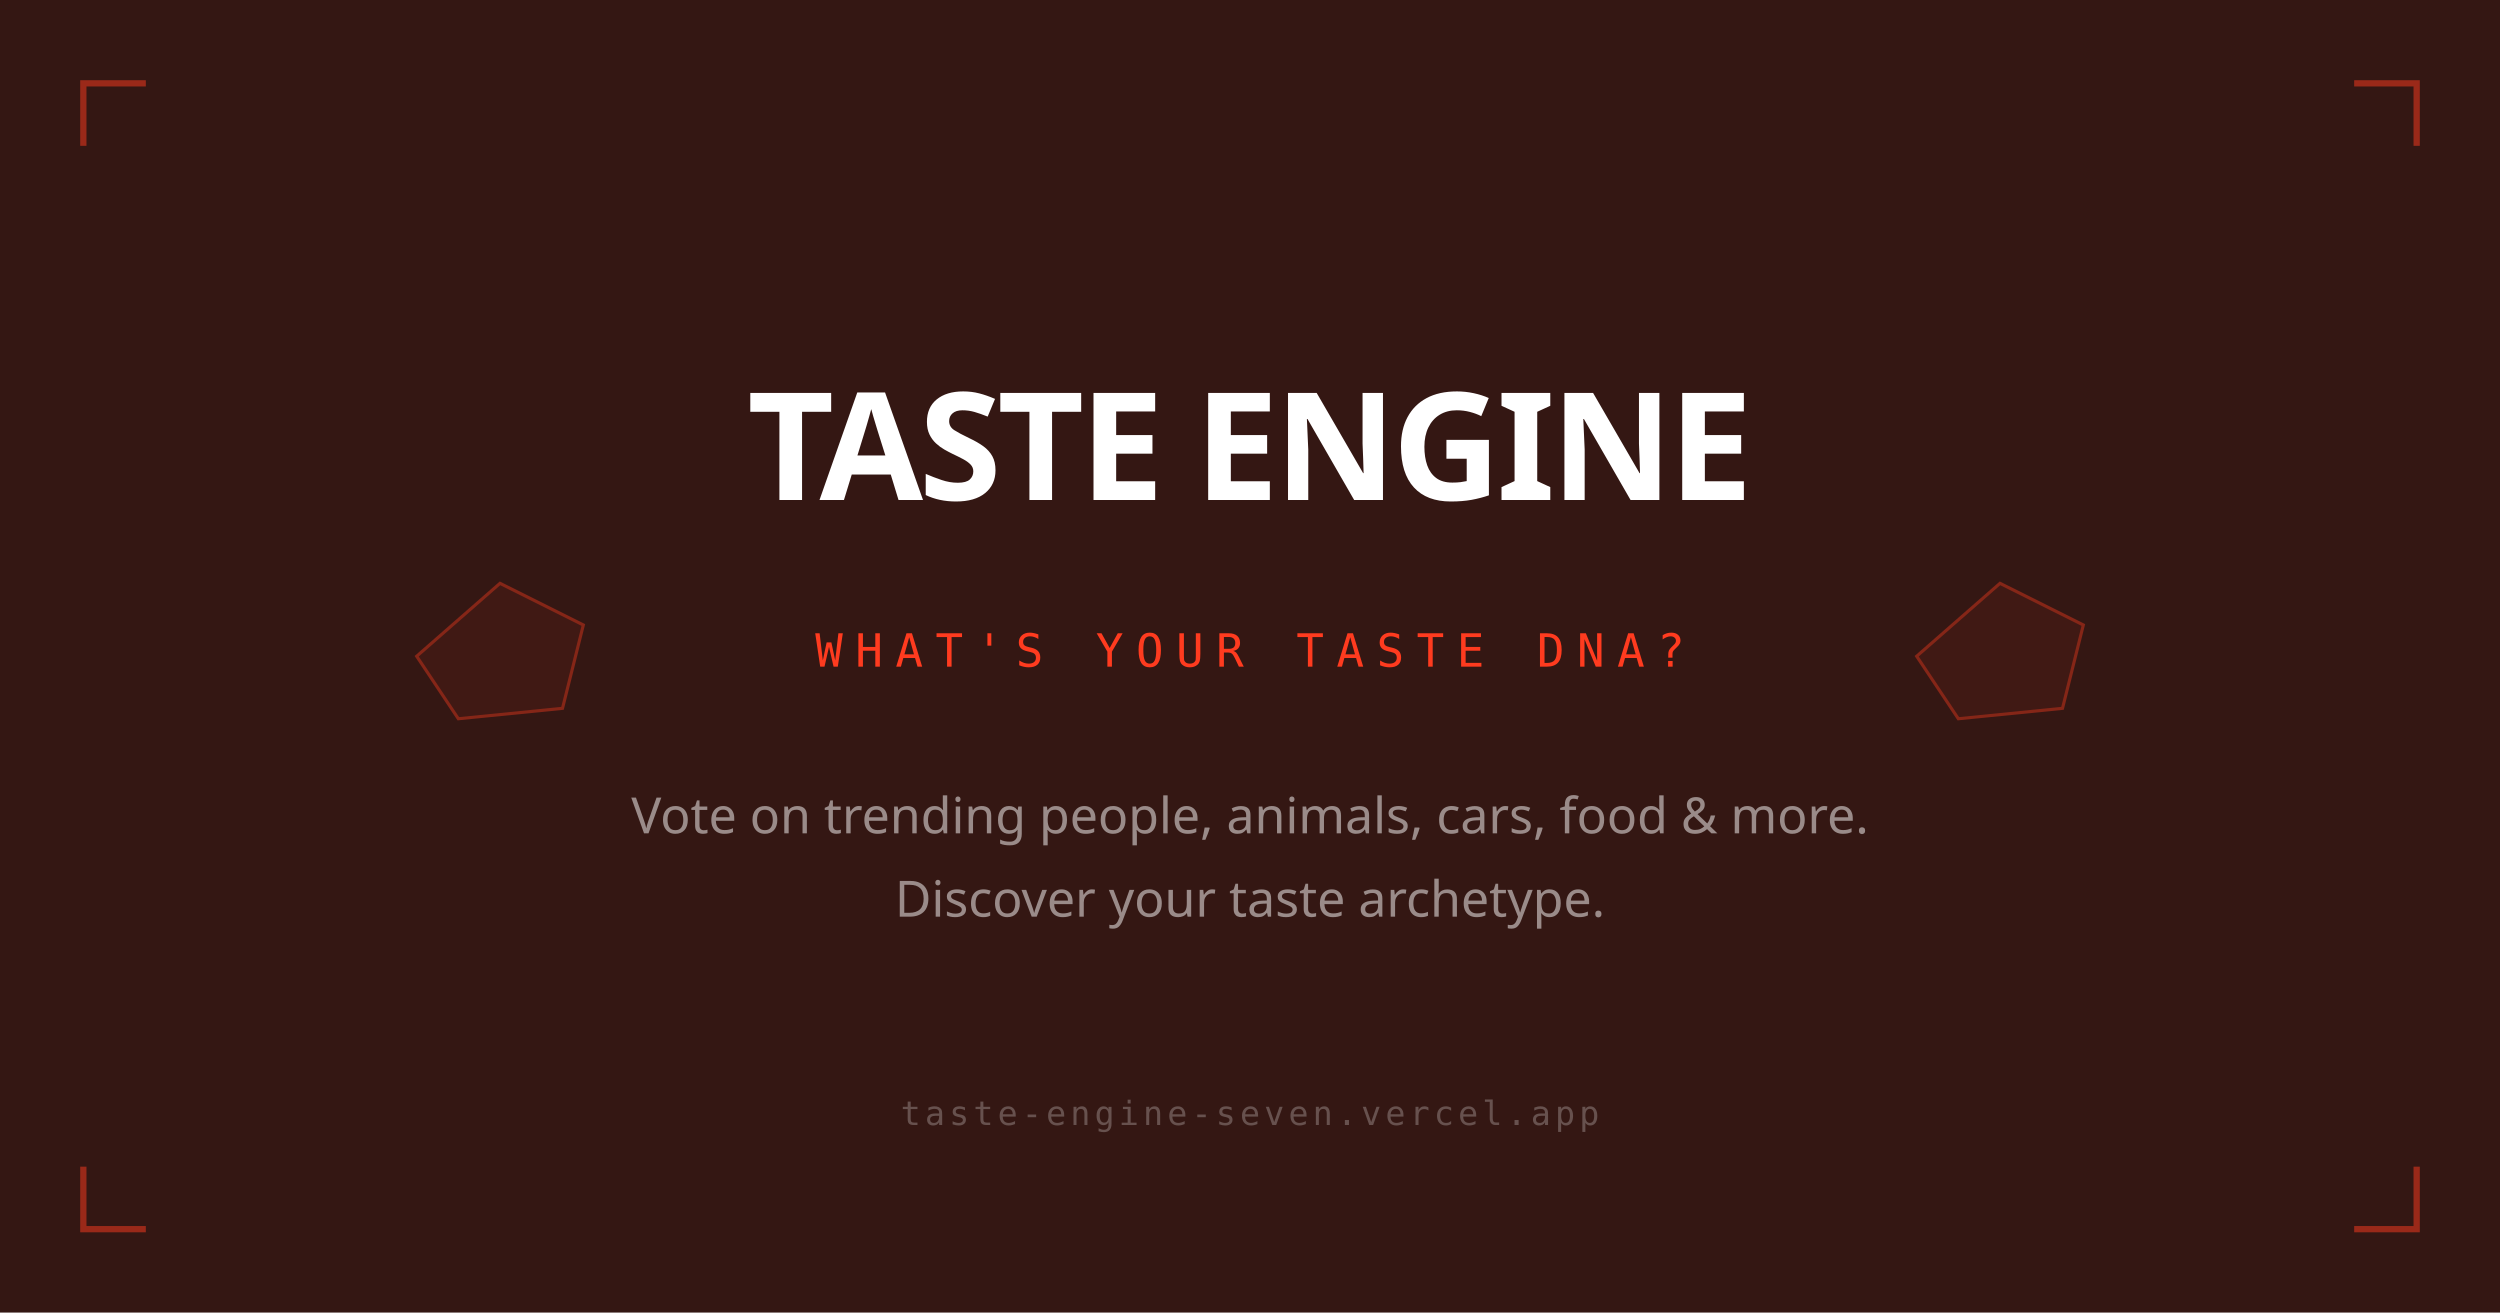
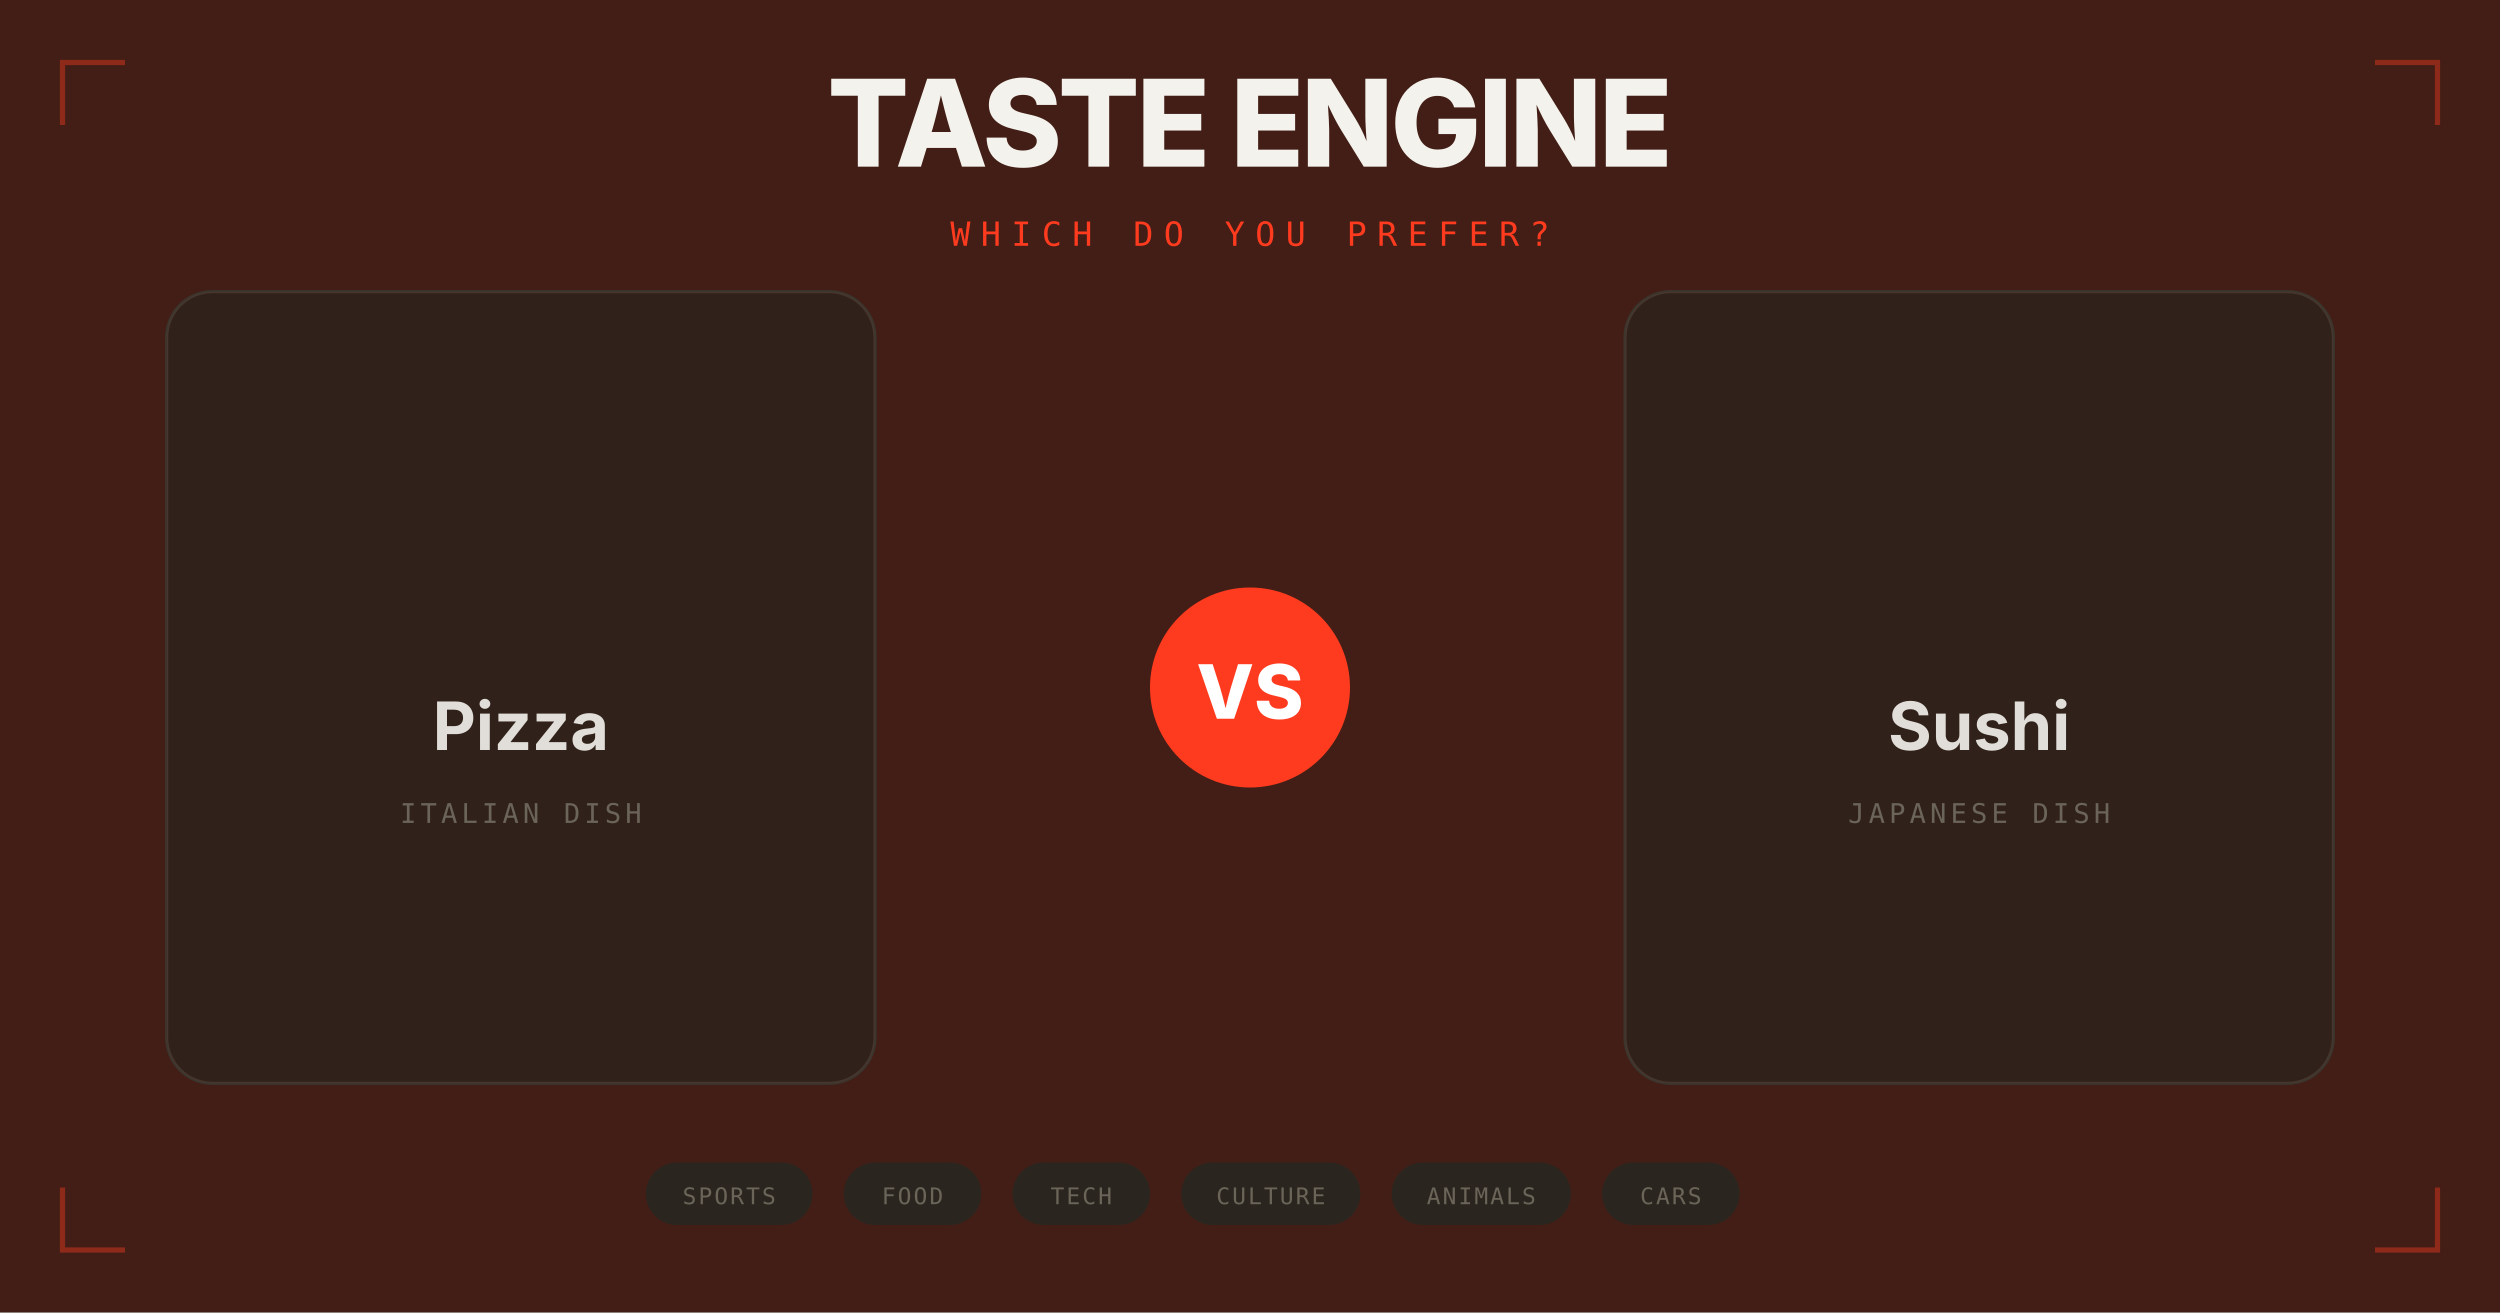
<svg xmlns="http://www.w3.org/2000/svg" width="1200" height="630">
-   <rect width="1200" height="630" fill="#111111" />
-   <rect x="0" y="0" width="1200" height="630" fill="url(#grad)" opacity="0.15" />
  <defs>
-     <linearGradient id="grad" x1="0" y1="0" x2="1200" y2="630">
-       <stop offset="0%" stop-color="#FF3B1F" />
-       <stop offset="100%" stop-color="#111111" />
+     <linearGradient id="bg" x1="0" y1="0" x2="1200" y2="630">
+       <stop offset="0%" stop-color="#1A1713" />
+       <stop offset="100%" stop-color="#0D0B09" />
+     </linearGradient>
+     <linearGradient id="glow" x1="0" y1="0" x2="1200" y2="630">
+       <stop offset="0%" stop-color="#FF3B1F" stop-opacity="0.18" />
+       <stop offset="50%" stop-color="#FF3B1F" stop-opacity="0.04" />
+       <stop offset="100%" stop-color="#FF3B1F" stop-opacity="0.12" />
    </linearGradient>
  </defs>
-   <path d="M40 70 L40 40 L70 40" stroke="#FF3B1F" stroke-width="3" fill="none" opacity="0.5" />
-   <path d="M1130 40 L1160 40 L1160 70" stroke="#FF3B1F" stroke-width="3" fill="none" opacity="0.5" />
-   <path d="M40 560 L40 590 L70 590" stroke="#FF3B1F" stroke-width="3" fill="none" opacity="0.5" />
-   <path d="M1130 590 L1160 590 L1160 560" stroke="#FF3B1F" stroke-width="3" fill="none" opacity="0.5" />
-   <text x="600" y="240" text-anchor="middle" font-family="system-ui, sans-serif" font-weight="800" font-size="72" fill="#FFFFFF" letter-spacing="-2">TASTE ENGINE</text>
-   <text x="600" y="320" text-anchor="middle" font-family="monospace" font-size="22" fill="#FF3B1F" letter-spacing="6">WHAT'S YOUR TASTE DNA?</text>
-   <text x="600" y="400" text-anchor="middle" font-family="system-ui, sans-serif" font-size="24" fill="rgba(255,255,255,0.5)">Vote on trending people, animals, cars, food &amp; more.</text>
-   <text x="600" y="440" text-anchor="middle" font-family="system-ui, sans-serif" font-size="24" fill="rgba(255,255,255,0.5)">Discover your taste archetype.</text>
-   <polygon points="200,315 240,280 280,300 270,340 220,345" stroke="#FF3B1F" stroke-width="1.5" fill="rgba(255,59,31,0.15)" opacity="0.4" />
-   <polygon points="920,315 960,280 1000,300 990,340 940,345" stroke="#FF3B1F" stroke-width="1.5" fill="rgba(255,59,31,0.15)" opacity="0.4" />
-   <text x="600" y="540" text-anchor="middle" font-family="monospace" font-size="16" fill="rgba(255,255,255,0.25)" letter-spacing="2">taste-engine-seven.vercel.app</text>
+   <rect width="1200" height="630" fill="url(#bg)" />
+   <rect width="1200" height="630" fill="url(#glow)" />
+   <rect x="80" y="140" width="340" height="380" rx="22" fill="#232019" stroke="#3A362E" stroke-width="1.5" />
+   <rect x="80" y="140" width="340" height="380" rx="22" fill="#FF3B1F" opacity="0.06" />
+   <text x="250" y="360" text-anchor="middle" font-family="system-ui, -apple-system, sans-serif" font-weight="700" font-size="32" fill="#F4F2EC" opacity="0.9">Pizza</text>
+   <text x="250" y="395" text-anchor="middle" font-family="monospace" font-size="13" fill="#6B6459" letter-spacing="2">ITALIAN DISH</text>
+   <circle cx="600" cy="330" r="48" fill="#FF3B1F" />
+   <text x="600" y="345" text-anchor="middle" font-family="system-ui, -apple-system, sans-serif" font-weight="800" font-size="36" fill="#FFFFFF">VS</text>
+   <rect x="780" y="140" width="340" height="380" rx="22" fill="#232019" stroke="#3A362E" stroke-width="1.5" />
+   <rect x="780" y="140" width="340" height="380" rx="22" fill="#FF3B1F" opacity="0.06" />
+   <text x="950" y="360" text-anchor="middle" font-family="system-ui, -apple-system, sans-serif" font-weight="700" font-size="32" fill="#F4F2EC" opacity="0.9">Sushi</text>
+   <text x="950" y="395" text-anchor="middle" font-family="monospace" font-size="13" fill="#6B6459" letter-spacing="2">JAPANESE DISH</text>
+   <text x="600" y="80" text-anchor="middle" font-family="system-ui, -apple-system, sans-serif" font-weight="800" font-size="58" fill="#F4F2EC" letter-spacing="-1.5">TASTE ENGINE</text>
+   <text x="600" y="118" text-anchor="middle" font-family="monospace" font-size="16" fill="#FF3B1F" letter-spacing="5">WHICH DO YOU PREFER?</text>
+   <rect x="310" y="558" width="80" height="30" rx="15" fill="#2A261F" />
+   <text x="350" y="578" text-anchor="middle" font-family="monospace" font-size="11" fill="#6B6459" letter-spacing="1">SPORTS</text>
+   <rect x="405" y="558" width="66" height="30" rx="15" fill="#2A261F" />
+   <text x="438" y="578" text-anchor="middle" font-family="monospace" font-size="11" fill="#6B6459" letter-spacing="1">FOOD</text>
+   <rect x="486" y="558" width="66" height="30" rx="15" fill="#2A261F" />
+   <text x="519" y="578" text-anchor="middle" font-family="monospace" font-size="11" fill="#6B6459" letter-spacing="1">TECH</text>
+   <rect x="567" y="558" width="86" height="30" rx="15" fill="#2A261F" />
+   <text x="610" y="578" text-anchor="middle" font-family="monospace" font-size="11" fill="#6B6459" letter-spacing="1">CULTURE</text>
+   <rect x="668" y="558" width="86" height="30" rx="15" fill="#2A261F" />
+   <text x="711" y="578" text-anchor="middle" font-family="monospace" font-size="11" fill="#6B6459" letter-spacing="1">ANIMALS</text>
+   <rect x="769" y="558" width="66" height="30" rx="15" fill="#2A261F" />
+   <text x="802" y="578" text-anchor="middle" font-family="monospace" font-size="11" fill="#6B6459" letter-spacing="1">CARS</text>
+   <path d="M30 60 L30 30 L60 30" stroke="#FF3B1F" stroke-width="2.5" fill="none" opacity="0.4" />
+   <path d="M1140 30 L1170 30 L1170 60" stroke="#FF3B1F" stroke-width="2.5" fill="none" opacity="0.4" />
+   <path d="M30 570 L30 600 L60 600" stroke="#FF3B1F" stroke-width="2.5" fill="none" opacity="0.4" />
+   <path d="M1140 600 L1170 600 L1170 570" stroke="#FF3B1F" stroke-width="2.5" fill="none" opacity="0.4" />
</svg>
